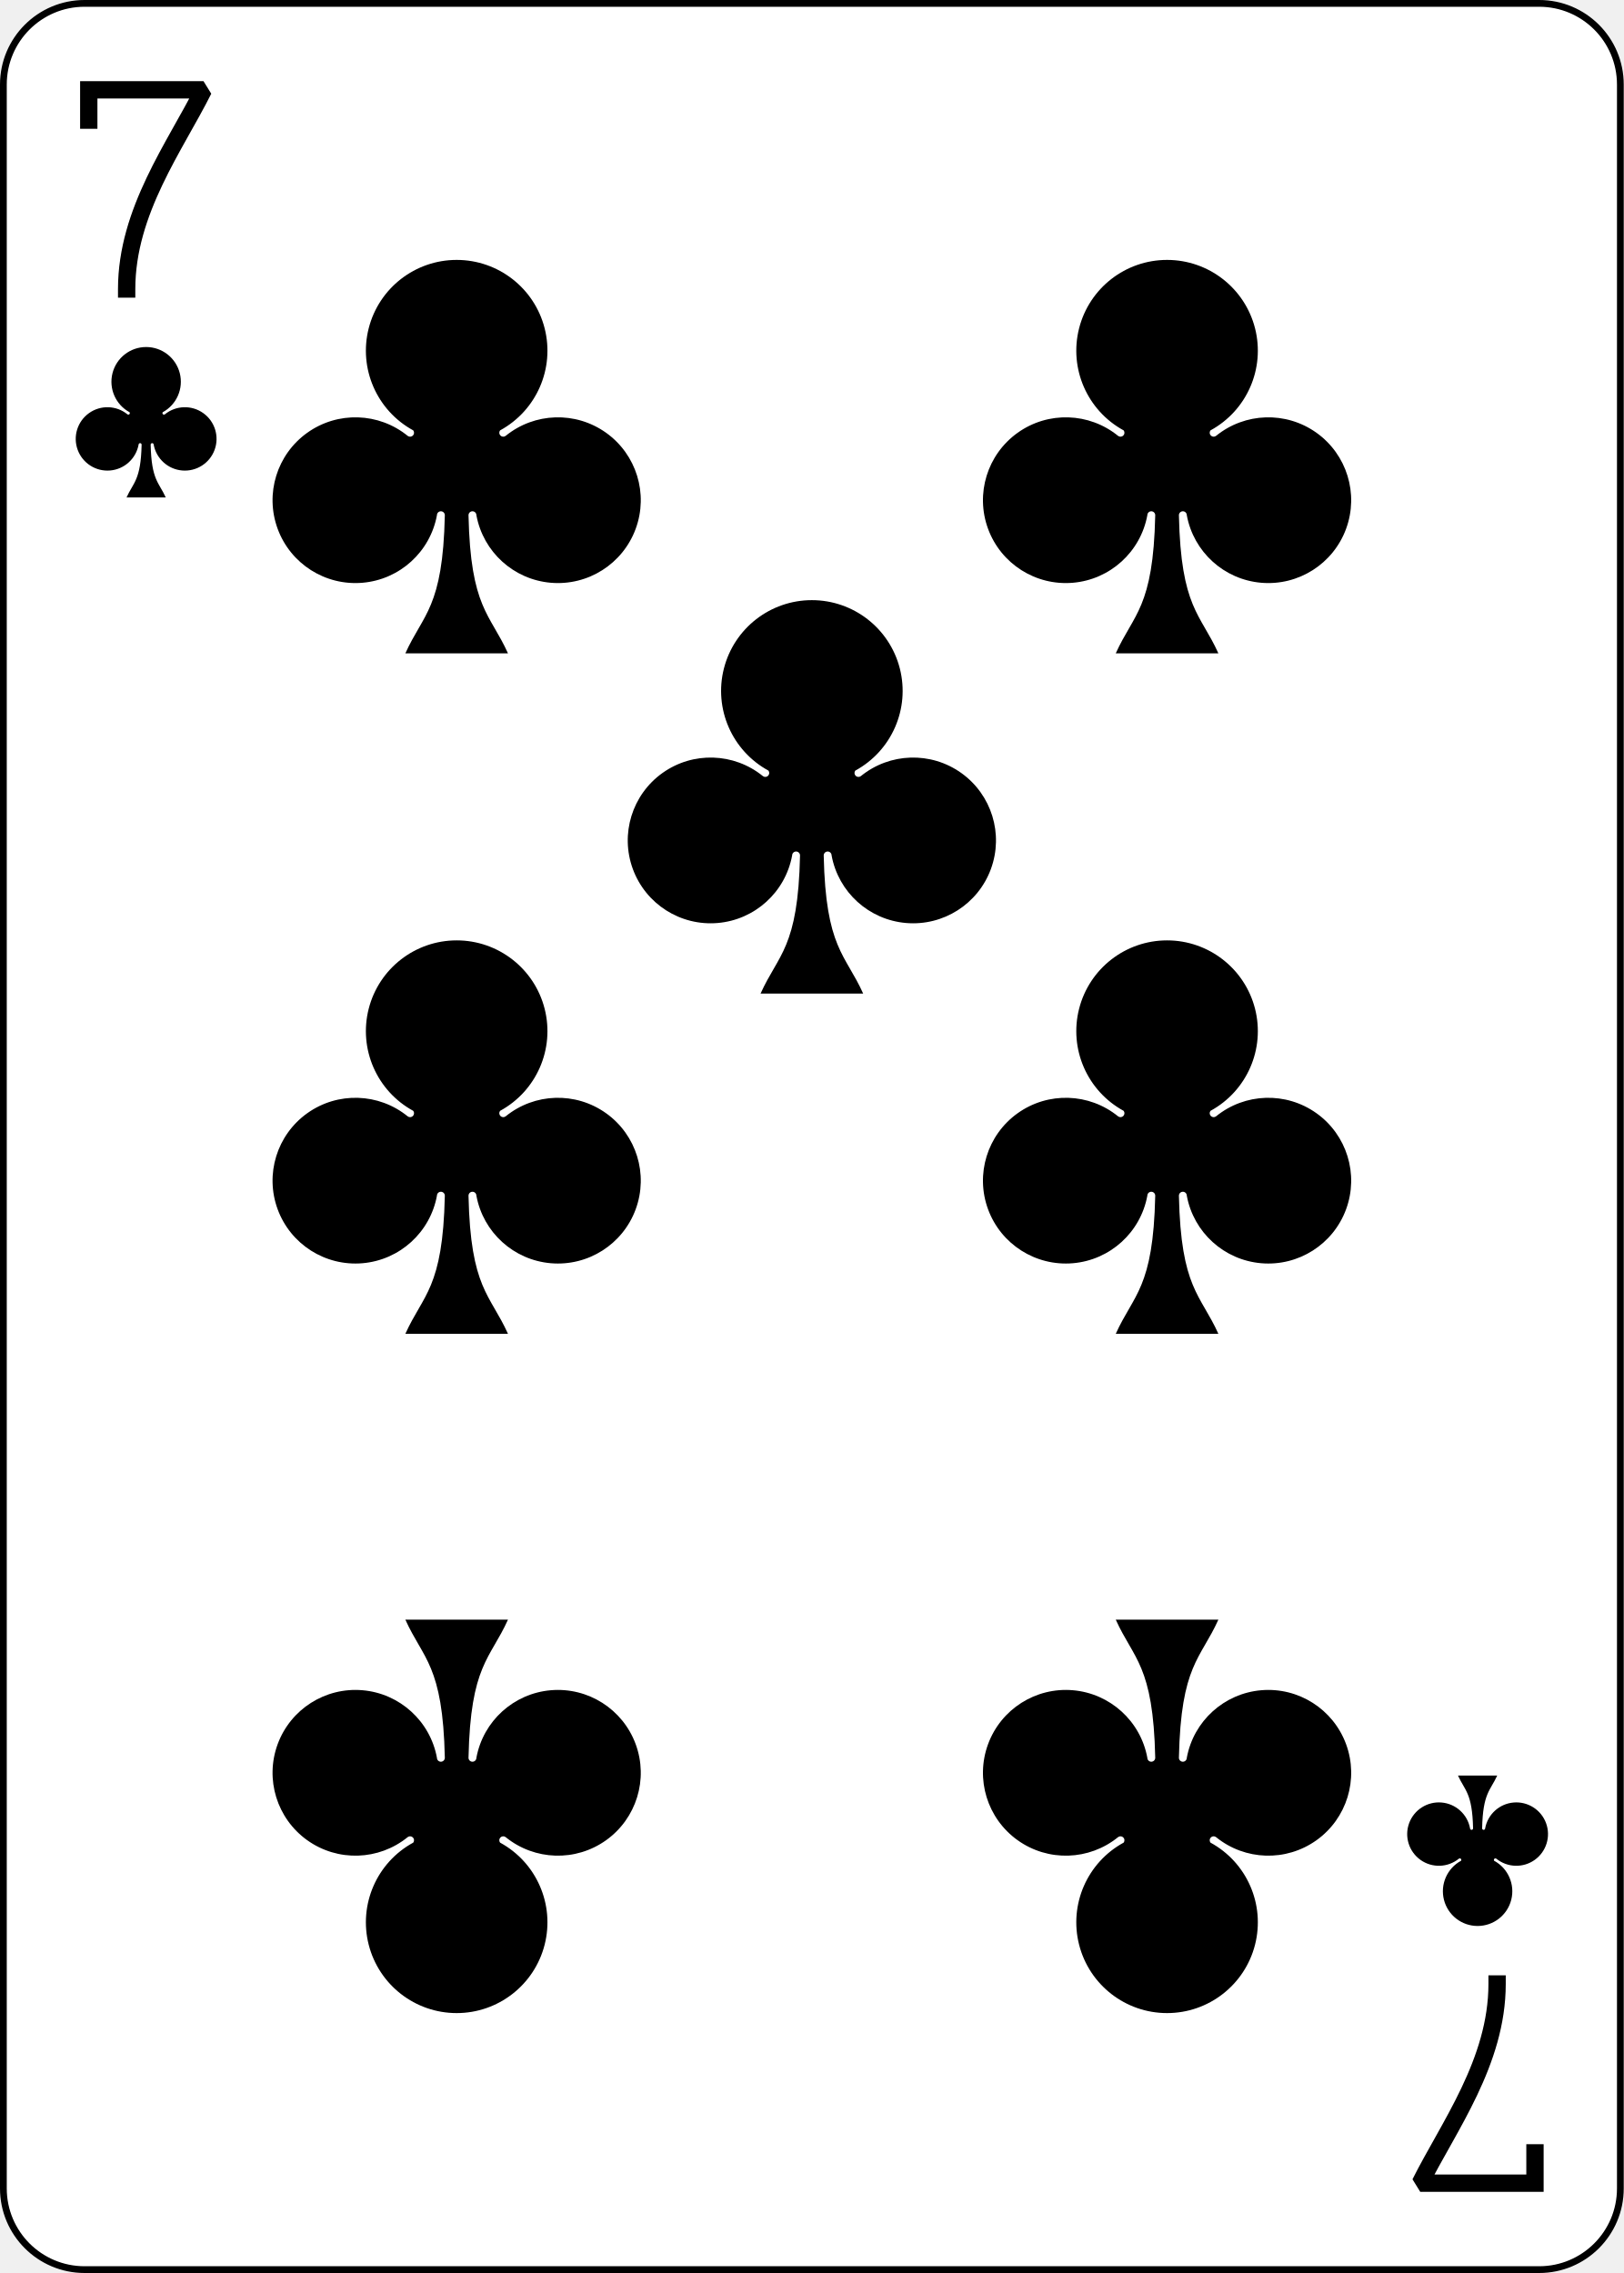
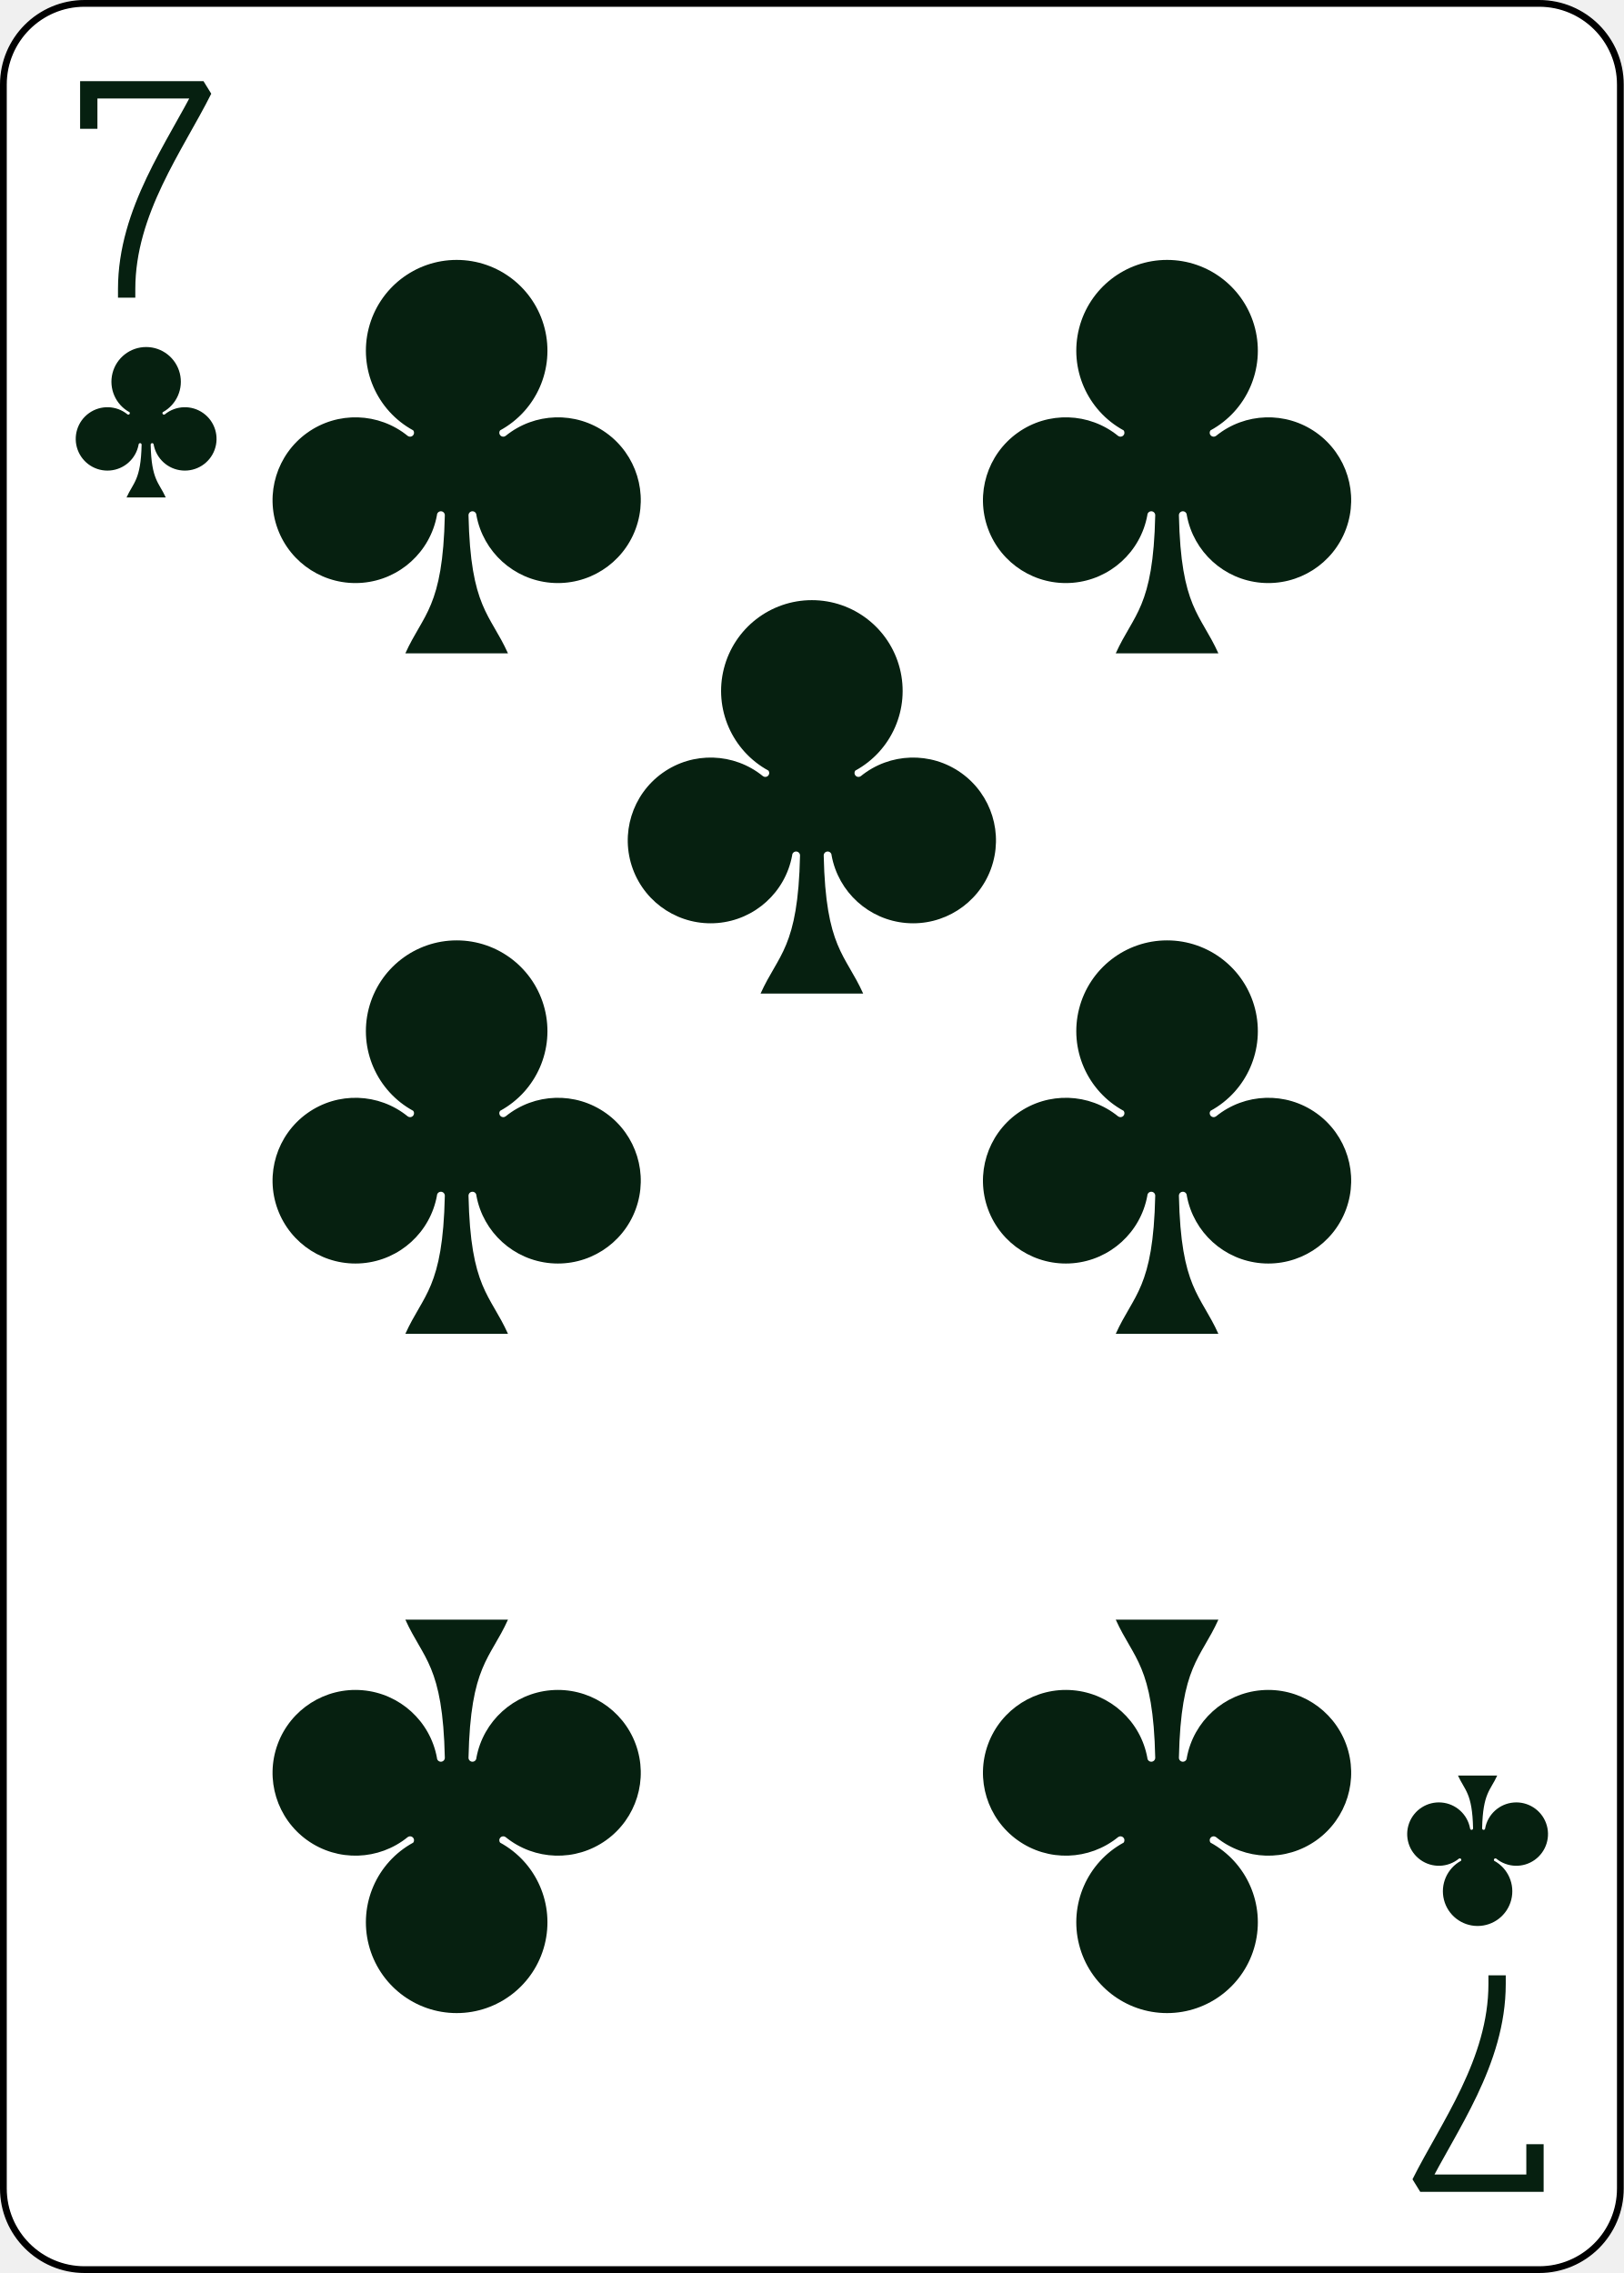
<svg xmlns="http://www.w3.org/2000/svg" xmlns:xlink="http://www.w3.org/1999/xlink" class="card" face="7C" height="3.5in" preserveAspectRatio="none" viewBox="-120 -168 240 336" width="2.5in">
  <defs>
    <symbol id="SC7" viewBox="-600 -600 1200 1200" preserveAspectRatio="xMinYMid">
-       <path d="M30 150C35 385 85 400 130 500L-130 500C-85 400 -35 385 -30 150A10 10 0 0 0 -50 150A210 210 0 1 1 -124 -51A10 10 0 0 0 -110 -65A230 230 0 1 1 110 -65A10 10 0 0 0 124 -51A210 210 0 1 1 50 150A10 10 0 0 0 30 150Z" fill="black" />
+       <path d="M30 150C35 385 85 400 130 500L-130 500C-85 400 -35 385 -30 150A10 10 0 0 0 -50 150A210 210 0 1 1 -124 -51A10 10 0 0 0 -110 -65A230 230 0 1 1 110 -65A10 10 0 0 0 124 -51A210 210 0 1 1 50 150A10 10 0 0 0 30 150Z" fill="#062010" />
    </symbol>
    <symbol id="VC7" viewBox="-500 -500 1000 1000" preserveAspectRatio="xMinYMid">
-       <path d="M-265 -320L-265 -460L265 -460C135 -200 -90 100 -90 460" stroke="black" stroke-width="80" stroke-linecap="square" stroke-miterlimit="1.5" fill="none" />
+       <path d="M-265 -320L-265 -460L265 -460C135 -200 -90 100 -90 460" stroke="#062010" stroke-width="80" stroke-linecap="square" stroke-miterlimit="1.5" fill="none" />
    </symbol>
  </defs>
  <rect width="239" height="335" x="-119.5" y="-167.5" rx="12" ry="12" fill="white" stroke="black" />
  <use xlink:href="#VC7" height="32" width="32" x="-114.4" y="-156" />
  <use xlink:href="#SC7" height="26.769" width="26.769" x="-111.784" y="-119" />
  <use xlink:href="#SC7" height="70" width="70" x="-87.501" y="-135.588" />
  <use xlink:href="#SC7" height="70" width="70" x="17.501" y="-135.588" />
  <use xlink:href="#SC7" height="70" width="70" x="-87.501" y="-35" />
  <use xlink:href="#SC7" height="70" width="70" x="17.501" y="-35" />
  <use xlink:href="#SC7" height="70" width="70" x="-35" y="-85.294" />
  <g transform="rotate(180)">
    <use xlink:href="#VC7" height="32" width="32" x="-114.4" y="-156" />
    <use xlink:href="#SC7" height="26.769" width="26.769" x="-111.784" y="-119" />
    <use xlink:href="#SC7" height="70" width="70" x="-87.501" y="-135.588" />
    <use xlink:href="#SC7" height="70" width="70" x="17.501" y="-135.588" />
  </g>
</svg>
